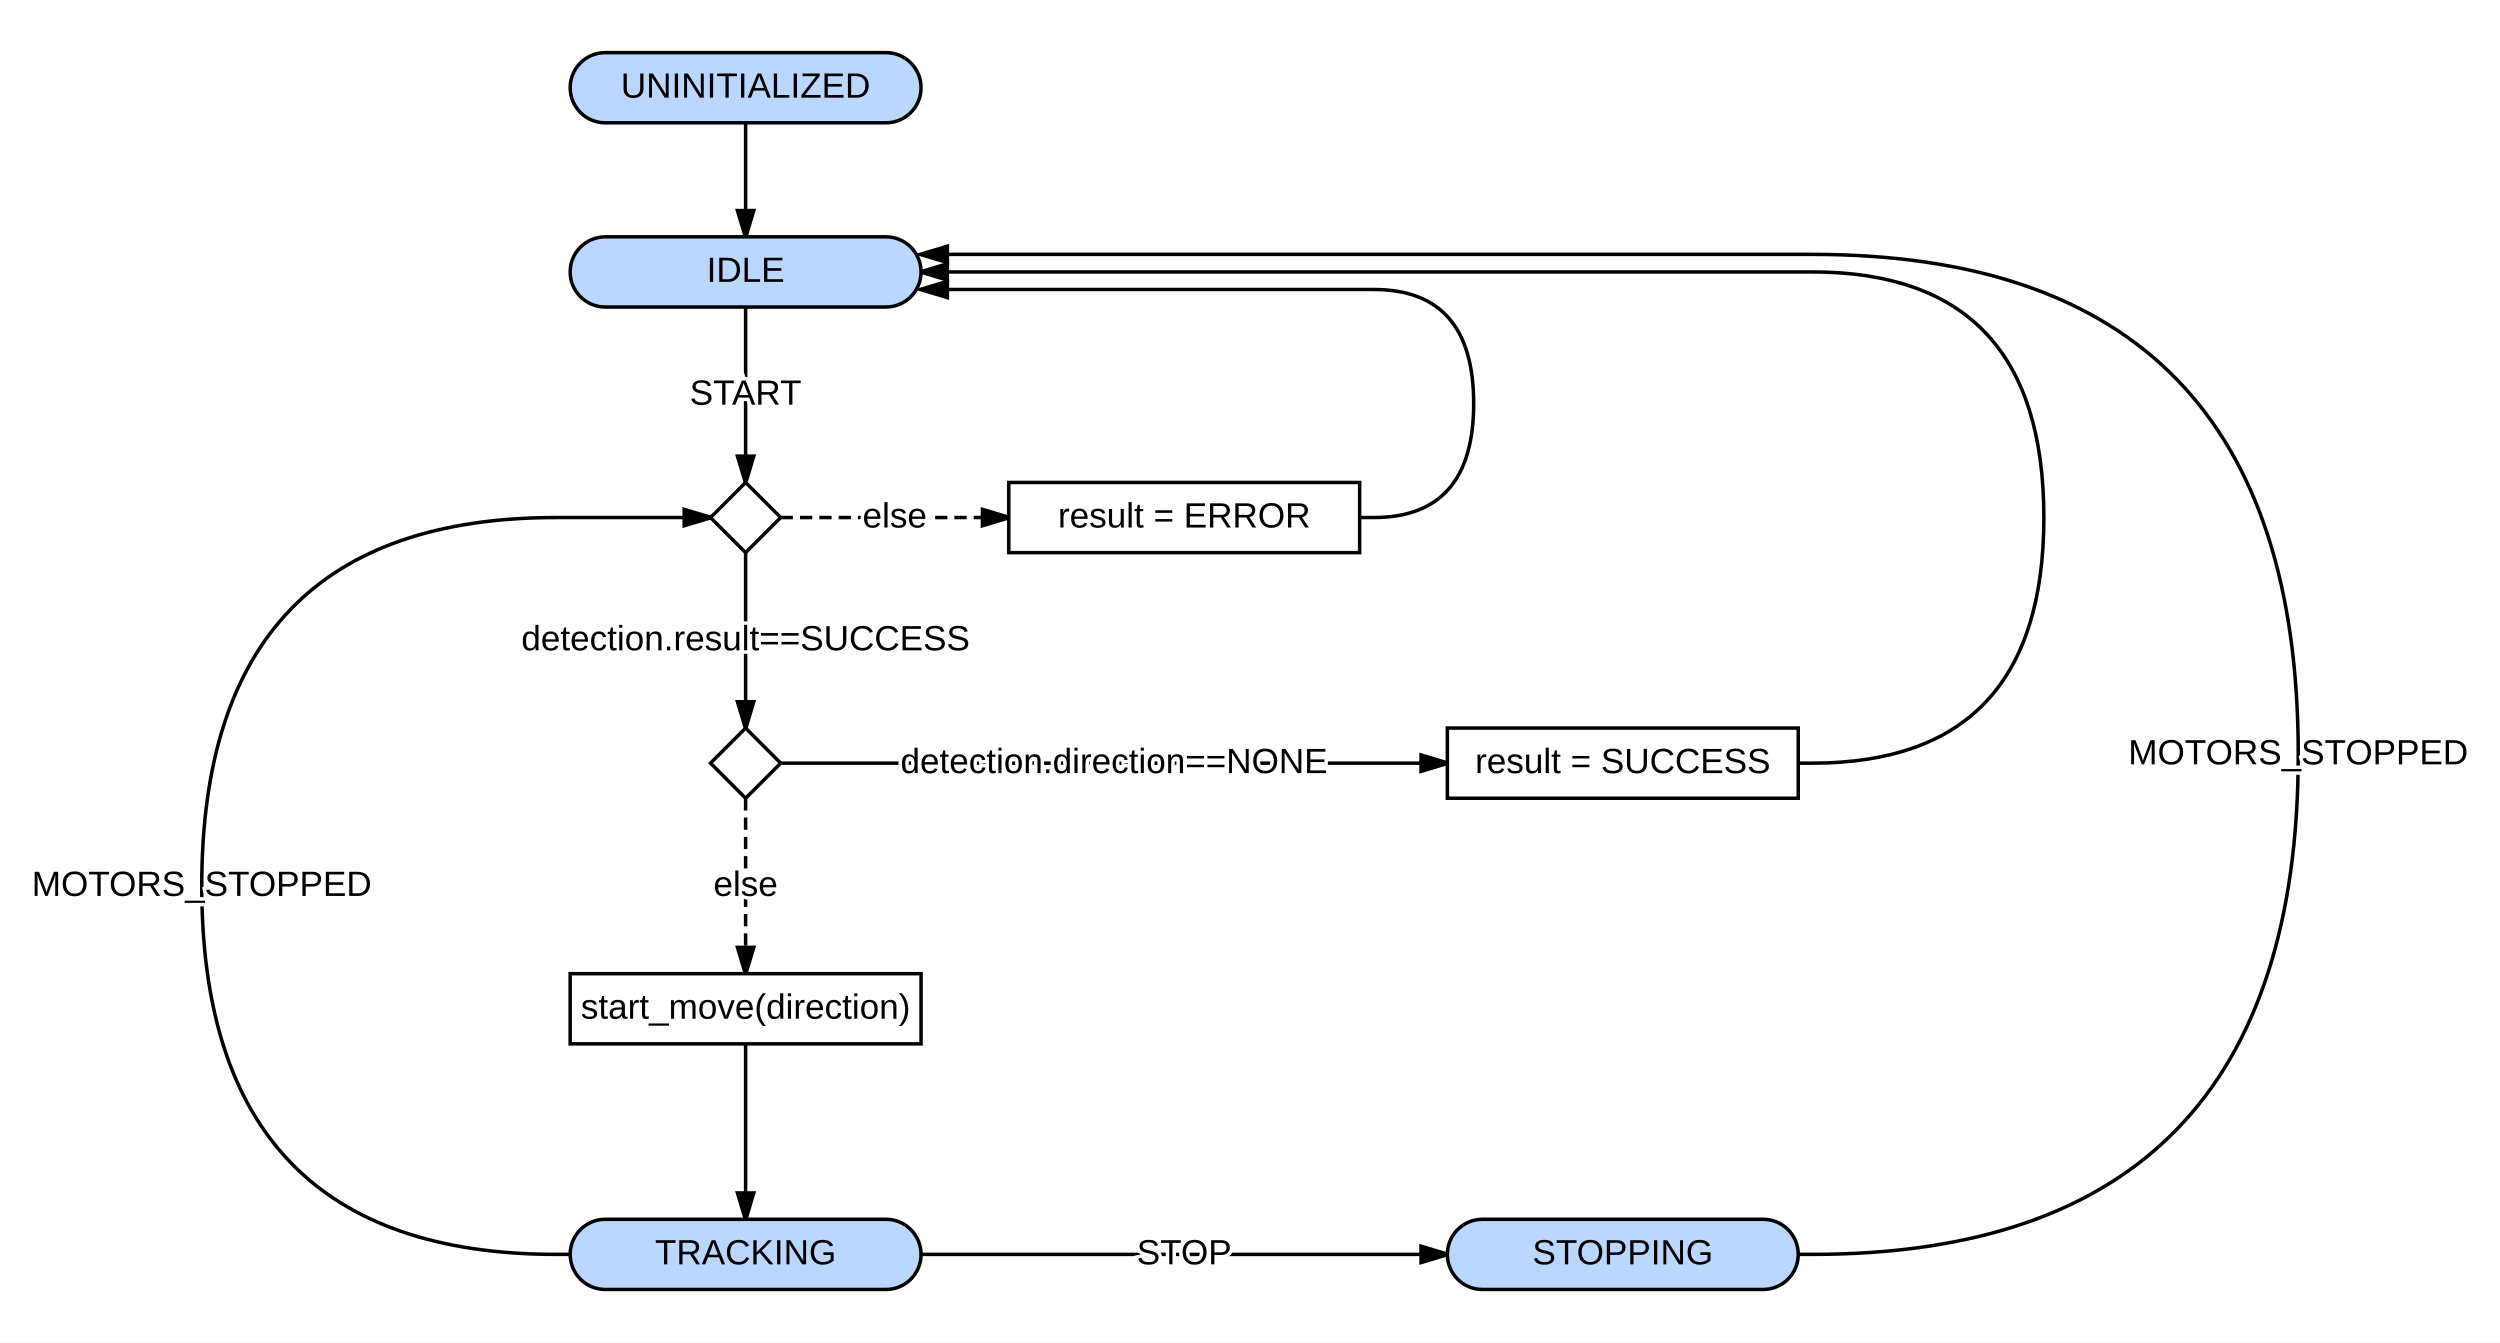
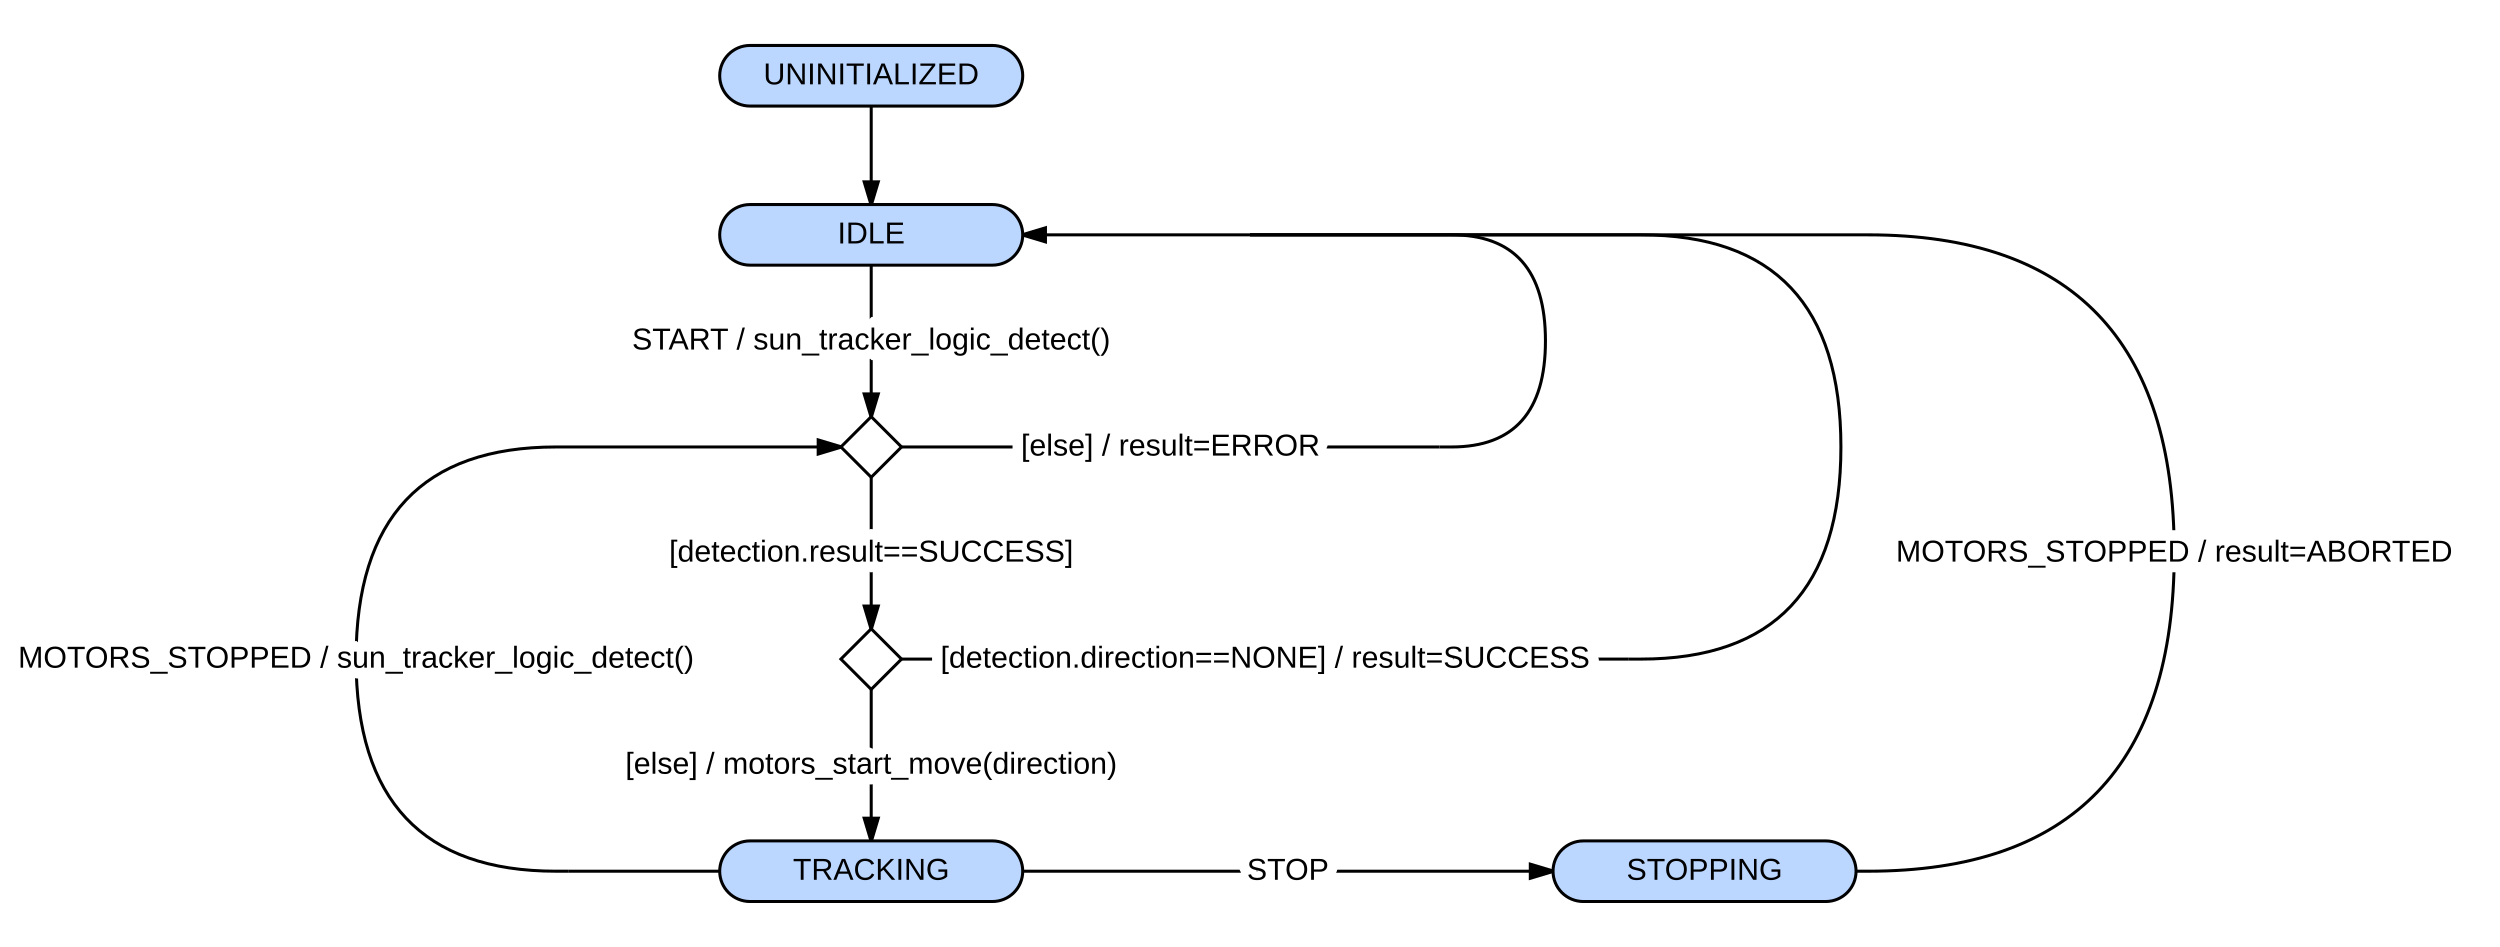
- <svg xmlns="http://www.w3.org/2000/svg" width="1425.0" height="765.0" viewBox="-175.0 -155.0 1425.0 765.0">
+ <svg xmlns="http://www.w3.org/2000/svg" width="1650.0" height="625.0" viewBox="-325.0 -155.0 1650.0 625.0">
  <defs>
    <marker markerWidth="10" markerHeight="10" viewBox="-8 -5 10 10" orient="auto-start-reverse" id="d0">
      <path d="M-8,3 L-8,-3 L2,0 Z" fill="black" />
    </marker>
    <marker markerWidth="10" markerHeight="10" viewBox="-8 -5 10 10" orient="auto-start-reverse" id="d1">
      <path d="M-8,3 L-8,-3 L2,0 Z" fill="black" />
    </marker>
    <marker markerWidth="10" markerHeight="10" viewBox="-8 -5 10 10" orient="auto-start-reverse" id="d2">
      <path d="M-8,3 L-8,-3 L2,0 Z" fill="black" />
    </marker>
    <marker markerWidth="10" markerHeight="10" viewBox="-8 -5 10 10" orient="auto-start-reverse" id="d3">
      <path d="M-8,3 L-8,-3 L2,0 Z" fill="black" />
    </marker>
    <marker markerWidth="10" markerHeight="10" viewBox="-8 -5 10 10" orient="auto-start-reverse" id="d4">
      <path d="M-8,3 L-8,-3 L2,0 Z" fill="black" />
    </marker>
    <marker markerWidth="10" markerHeight="10" viewBox="-8 -5 10 10" orient="auto-start-reverse" id="d5">
      <path d="M-8,3 L-8,-3 L2,0 Z" fill="black" />
    </marker>
    <marker markerWidth="10" markerHeight="10" viewBox="-8 -5 10 10" orient="auto-start-reverse" id="d6">
      <path d="M-8,3 L-8,-3 L2,0 Z" fill="black" />
    </marker>
-     <marker markerWidth="10" markerHeight="10" viewBox="-8 -5 10 10" orient="auto-start-reverse" id="d7">
-       <path d="M-8,3 L-8,-3 L2,0 Z" fill="black" />
-     </marker>
-     <marker markerWidth="10" markerHeight="10" viewBox="-8 -5 10 10" orient="auto-start-reverse" id="d8">
-       <path d="M-8,3 L-8,-3 L2,0 Z" fill="black" />
-     </marker>
-     <marker markerWidth="10" markerHeight="10" viewBox="-8 -5 10 10" orient="auto-start-reverse" id="d9">
-       <path d="M-8,3 L-8,-3 L2,0 Z" fill="black" />
-     </marker>
-     <marker markerWidth="10" markerHeight="10" viewBox="-8 -5 10 10" orient="auto-start-reverse" id="d10">
-       <path d="M-8,3 L-8,-3 L2,0 Z" fill="black" />
-     </marker>
-     <marker markerWidth="10" markerHeight="10" viewBox="-8 -5 10 10" orient="auto-start-reverse" id="d11">
-       <path d="M-8,3 L-8,-3 L2,0 Z" fill="black" />
-     </marker>
  </defs>
-   <rect x="-175.0" y="-155.0" width="1425.0" height="765.0" fill="white" stroke="none" />
+   <rect x="-325.0" y="-155.0" width="1650.0" height="625.0" fill="white" stroke="none" />
  <path d="M250.0,-85.0 L250.0,-20.0" stroke="black" stroke-width="2" fill="none" marker-end="url(#d0)" />
  <path d="M250.0,20.0 L250,120.0" stroke="black" stroke-width="2" fill="none" marker-end="url(#d1)" />
-   <text x="250.0" y="70.0" font-size="20" text-anchor="middle" dominant-baseline="middle" font-family="Arial" fill="white" stroke="white" stroke-width="4">START</text>
-   <text x="250.0" y="70.0" font-size="20" text-anchor="middle" dominant-baseline="middle" font-family="Arial" fill="black">START</text>
-   <path d="M270.0,140 L400.0,140.0" stroke="black" stroke-width="2" stroke-dasharray="7,4" fill="none" marker-end="url(#d2)" />
-   <text x="335.0" y="140.0" font-size="20" text-anchor="middle" dominant-baseline="middle" font-family="Arial" fill="white" stroke="white" stroke-width="4">else</text>
-   <text x="335.0" y="140.0" font-size="20" text-anchor="middle" dominant-baseline="middle" font-family="Arial" fill="black">else</text>
+   <text x="250.0" y="70.0" font-size="20" text-anchor="middle" dominant-baseline="middle" font-family="Arial" fill="white" stroke="white" stroke-width="14" stroke-miterlimit="1">START / sun_tracker_logic_detect()</text>
+   <text x="250.0" y="70.0" font-size="20" text-anchor="middle" dominant-baseline="middle" font-family="Arial" fill="black">START / sun_tracker_logic_detect()</text>
+   <path d="M500,0 L350.0,0.0" stroke="black" stroke-width="2" fill="none" marker-end="url(#d2)" />
+   <path d="M270.0,140 L625.0,140" stroke="black" stroke-width="2" fill="none" />
+   <text x="447.5" y="140.0" font-size="20" text-anchor="middle" dominant-baseline="middle" font-family="Arial" fill="white" stroke="white" stroke-width="14" stroke-miterlimit="1">[else] / result=ERROR</text>
+   <text x="447.5" y="140.0" font-size="20" text-anchor="middle" dominant-baseline="middle" font-family="Arial" fill="black">[else] / result=ERROR</text>
  <path d="M250,160.0 L250,260.0" stroke="black" stroke-width="2" fill="none" marker-end="url(#d3)" />
-   <text x="250.0" y="210.0" font-size="20" text-anchor="middle" dominant-baseline="middle" font-family="Arial" fill="white" stroke="white" stroke-width="4">detection.result==SUCCESS</text>
-   <text x="250.0" y="210.0" font-size="20" text-anchor="middle" dominant-baseline="middle" font-family="Arial" fill="black">detection.result==SUCCESS</text>
-   <path d="M270.0,280 L650.0,280.0" stroke="black" stroke-width="2" fill="none" marker-end="url(#d4)" />
-   <text x="460.0" y="280.0" font-size="20" text-anchor="middle" dominant-baseline="middle" font-family="Arial" fill="white" stroke="white" stroke-width="4">detection.direction==NONE</text>
-   <text x="460.0" y="280.0" font-size="20" text-anchor="middle" dominant-baseline="middle" font-family="Arial" fill="black">detection.direction==NONE</text>
-   <path d="M250,300.0 L250.0,400.0" stroke="black" stroke-width="2" stroke-dasharray="7,4" fill="none" marker-end="url(#d5)" />
-   <text x="250.0" y="350.0" font-size="20" text-anchor="middle" dominant-baseline="middle" font-family="Arial" fill="white" stroke="white" stroke-width="4">else</text>
-   <text x="250.0" y="350.0" font-size="20" text-anchor="middle" dominant-baseline="middle" font-family="Arial" fill="black">else</text>
-   <path d="M250.0,440.0 L250.0,540.0" stroke="black" stroke-width="2" fill="none" marker-end="url(#d6)" />
-   <path d="M350.0,560.0 L650.0,560.0" stroke="black" stroke-width="2" fill="none" marker-end="url(#d7)" />
-   <text x="500.0" y="560.0" font-size="20" text-anchor="middle" dominant-baseline="middle" font-family="Arial" fill="white" stroke="white" stroke-width="4">STOP</text>
-   <text x="500.0" y="560.0" font-size="20" text-anchor="middle" dominant-baseline="middle" font-family="Arial" fill="black">STOP</text>
-   <path d="M850.0,560.0 L858.0,560.0 Q1135.0,560.0,1135.0,275.0 Q1135.0,-10.0,858.0,-10.0 L350.0,-10.0" stroke="black" stroke-width="2" fill="none" marker-end="url(#d8)" />
-   <text x="1135.0" y="275.0" font-size="20" text-anchor="middle" dominant-baseline="middle" font-family="Arial" fill="white" stroke="white" stroke-width="4">MOTORS_STOPPED</text>
-   <text x="1135.0" y="275.0" font-size="20" text-anchor="middle" dominant-baseline="middle" font-family="Arial" fill="black">MOTORS_STOPPED</text>
-   <path d="M850.0,280.0 L858.0,280.0 Q990.0,280.0,990.0,140.0 Q990.0,0.0,858.0,0.0 L350.0,0.0" stroke="black" stroke-width="2" fill="none" marker-end="url(#d9)" />
-   <path d="M600.0,140.0 L608.0,140.0 Q665.0,140.0,665.0,75.0 Q665.0,10.0,608.0,10.0 L350.0,10.0" stroke="black" stroke-width="2" fill="none" marker-end="url(#d10)" />
-   <path d="M150.0,560.0 L142.0,560.0 Q-60.0,560.0,-60.0,350.0 Q-60.0,140,142.0,140 L230.0,140" stroke="black" stroke-width="2" fill="none" marker-end="url(#d11)" />
-   <text x="-60.0" y="350.0" font-size="20" text-anchor="middle" dominant-baseline="middle" font-family="Arial" fill="white" stroke="white" stroke-width="4">MOTORS_STOPPED</text>
-   <text x="-60.0" y="350.0" font-size="20" text-anchor="middle" dominant-baseline="middle" font-family="Arial" fill="black">MOTORS_STOPPED</text>
+   <text x="250.0" y="210.0" font-size="20" text-anchor="middle" dominant-baseline="middle" font-family="Arial" fill="white" stroke="white" stroke-width="14" stroke-miterlimit="1">[detection.result==SUCCESS]</text>
+   <text x="250.0" y="210.0" font-size="20" text-anchor="middle" dominant-baseline="middle" font-family="Arial" fill="black">[detection.result==SUCCESS]</text>
+   <path d="M270.0,280 L750,280" stroke="black" stroke-width="2" fill="none" />
+   <text x="510.0" y="280.0" font-size="20" text-anchor="middle" dominant-baseline="middle" font-family="Arial" fill="white" stroke="white" stroke-width="14" stroke-miterlimit="1">[detection.direction==NONE] / result=SUCCESS</text>
+   <text x="510.0" y="280.0" font-size="20" text-anchor="middle" dominant-baseline="middle" font-family="Arial" fill="black">[detection.direction==NONE] / result=SUCCESS</text>
+   <path d="M250,300.0 L250.0,400.0" stroke="black" stroke-width="2" fill="none" marker-end="url(#d4)" />
+   <text x="250.0" y="350.0" font-size="20" text-anchor="middle" dominant-baseline="middle" font-family="Arial" fill="white" stroke="white" stroke-width="14" stroke-miterlimit="1">[else] / motors_start_move(direction)</text>
+   <text x="250.0" y="350.0" font-size="20" text-anchor="middle" dominant-baseline="middle" font-family="Arial" fill="black">[else] / motors_start_move(direction)</text>
+   <path d="M350.0,420.0 L700.0,420.0" stroke="black" stroke-width="2" fill="none" marker-end="url(#d5)" />
+   <text x="525.0" y="420.0" font-size="20" text-anchor="middle" dominant-baseline="middle" font-family="Arial" fill="white" stroke="white" stroke-width="14" stroke-miterlimit="1">STOP</text>
+   <text x="525.0" y="420.0" font-size="20" text-anchor="middle" dominant-baseline="middle" font-family="Arial" fill="black">STOP</text>
+   <path d="M900.0,420.0 L908.0,420.0 Q1110.0,420.0,1110.0,210.0 Q1110.0,0,908.0,0 L500,0" stroke="black" stroke-width="2" fill="none" />
+   <text x="1110.0" y="210.0" font-size="20" text-anchor="middle" dominant-baseline="middle" font-family="Arial" fill="white" stroke="white" stroke-width="14" stroke-miterlimit="1">MOTORS_STOPPED / result=ABORTED</text>
+   <text x="1110.0" y="210.0" font-size="20" text-anchor="middle" dominant-baseline="middle" font-family="Arial" fill="black">MOTORS_STOPPED / result=ABORTED</text>
+   <path d="M750,280 L758,280 Q890.0,280,890.0,140.0 Q890.0,0,758,0 L500,0" stroke="black" stroke-width="2" fill="none" />
+   <path d="M625.0,140 L633.0,140 Q695.0,140,695.0,70.0 Q695.0,0,633.0,0 L500,0" stroke="black" stroke-width="2" fill="none" />
+   <path d="M150.0,420.0 L50.0,420" stroke="black" stroke-width="2" fill="none" />
+   <path d="M50.0,420 L42.0,420 Q-90.0,420,-90.0,280.0 Q-90.0,140,42.0,140 L230.0,140" stroke="black" stroke-width="2" fill="none" marker-end="url(#d6)" />
+   <text x="-90.0" y="280.0" font-size="20" text-anchor="middle" dominant-baseline="middle" font-family="Arial" fill="white" stroke="white" stroke-width="14" stroke-miterlimit="1">MOTORS_STOPPED / sun_tracker_logic_detect()</text>
+   <text x="-90.0" y="280.0" font-size="20" text-anchor="middle" dominant-baseline="middle" font-family="Arial" fill="black">MOTORS_STOPPED / sun_tracker_logic_detect()</text>
  <rect x="150.0" y="-125.0" width="200.0" height="40.0" fill="#bcd7ff" stroke="black" stroke-width="2" rx="20.0" />
  <text x="250" y="-105.0" font-size="20" text-anchor="middle" dominant-baseline="middle" font-family="Arial">UNINITIALIZED</text>
  <rect x="150.0" y="-20.0" width="200.0" height="40.0" fill="#bcd7ff" stroke="black" stroke-width="2" rx="20.0" />
  <text x="250" y="0" font-size="20" text-anchor="middle" dominant-baseline="middle" font-family="Arial">IDLE</text>
  <path d="M230.0,140 L250,120.0 L270.0,140 L250,160.0 Z" fill="white" stroke="black" stroke-width="2" />
-   <rect x="400.0" y="120.0" width="200.0" height="40.0" fill="white" stroke="black" stroke-width="2" rx="0" />
-   <text x="500" y="140" font-size="20" text-anchor="middle" dominant-baseline="middle" font-family="Arial">result = ERROR</text>
  <path d="M230.0,280 L250,260.0 L270.0,280 L250,300.0 Z" fill="white" stroke="black" stroke-width="2" />
-   <rect x="650.0" y="260.0" width="200.0" height="40.0" fill="white" stroke="black" stroke-width="2" rx="0" />
-   <text x="750" y="280" font-size="20" text-anchor="middle" dominant-baseline="middle" font-family="Arial">result = SUCCESS</text>
-   <rect x="150.0" y="400.0" width="200.0" height="40.0" fill="white" stroke="black" stroke-width="2" rx="0" />
-   <text x="250" y="420" font-size="20" text-anchor="middle" dominant-baseline="middle" font-family="Arial">start_move(direction)</text>
-   <rect x="150.0" y="540.0" width="200.0" height="40.0" fill="#bcd7ff" stroke="black" stroke-width="2" rx="20.0" />
-   <text x="250" y="560" font-size="20" text-anchor="middle" dominant-baseline="middle" font-family="Arial">TRACKING</text>
-   <rect x="650.0" y="540.0" width="200.0" height="40.0" fill="#bcd7ff" stroke="black" stroke-width="2" rx="20.0" />
-   <text x="750" y="560" font-size="20" text-anchor="middle" dominant-baseline="middle" font-family="Arial">STOPPING</text>
+   <rect x="150.0" y="400.0" width="200.0" height="40.0" fill="#bcd7ff" stroke="black" stroke-width="2" rx="20.0" />
+   <text x="250" y="420" font-size="20" text-anchor="middle" dominant-baseline="middle" font-family="Arial">TRACKING</text>
+   <rect x="700.0" y="400.0" width="200.0" height="40.0" fill="#bcd7ff" stroke="black" stroke-width="2" rx="20.0" />
+   <text x="800.0" y="420" font-size="20" text-anchor="middle" dominant-baseline="middle" font-family="Arial">STOPPING</text>
</svg>
